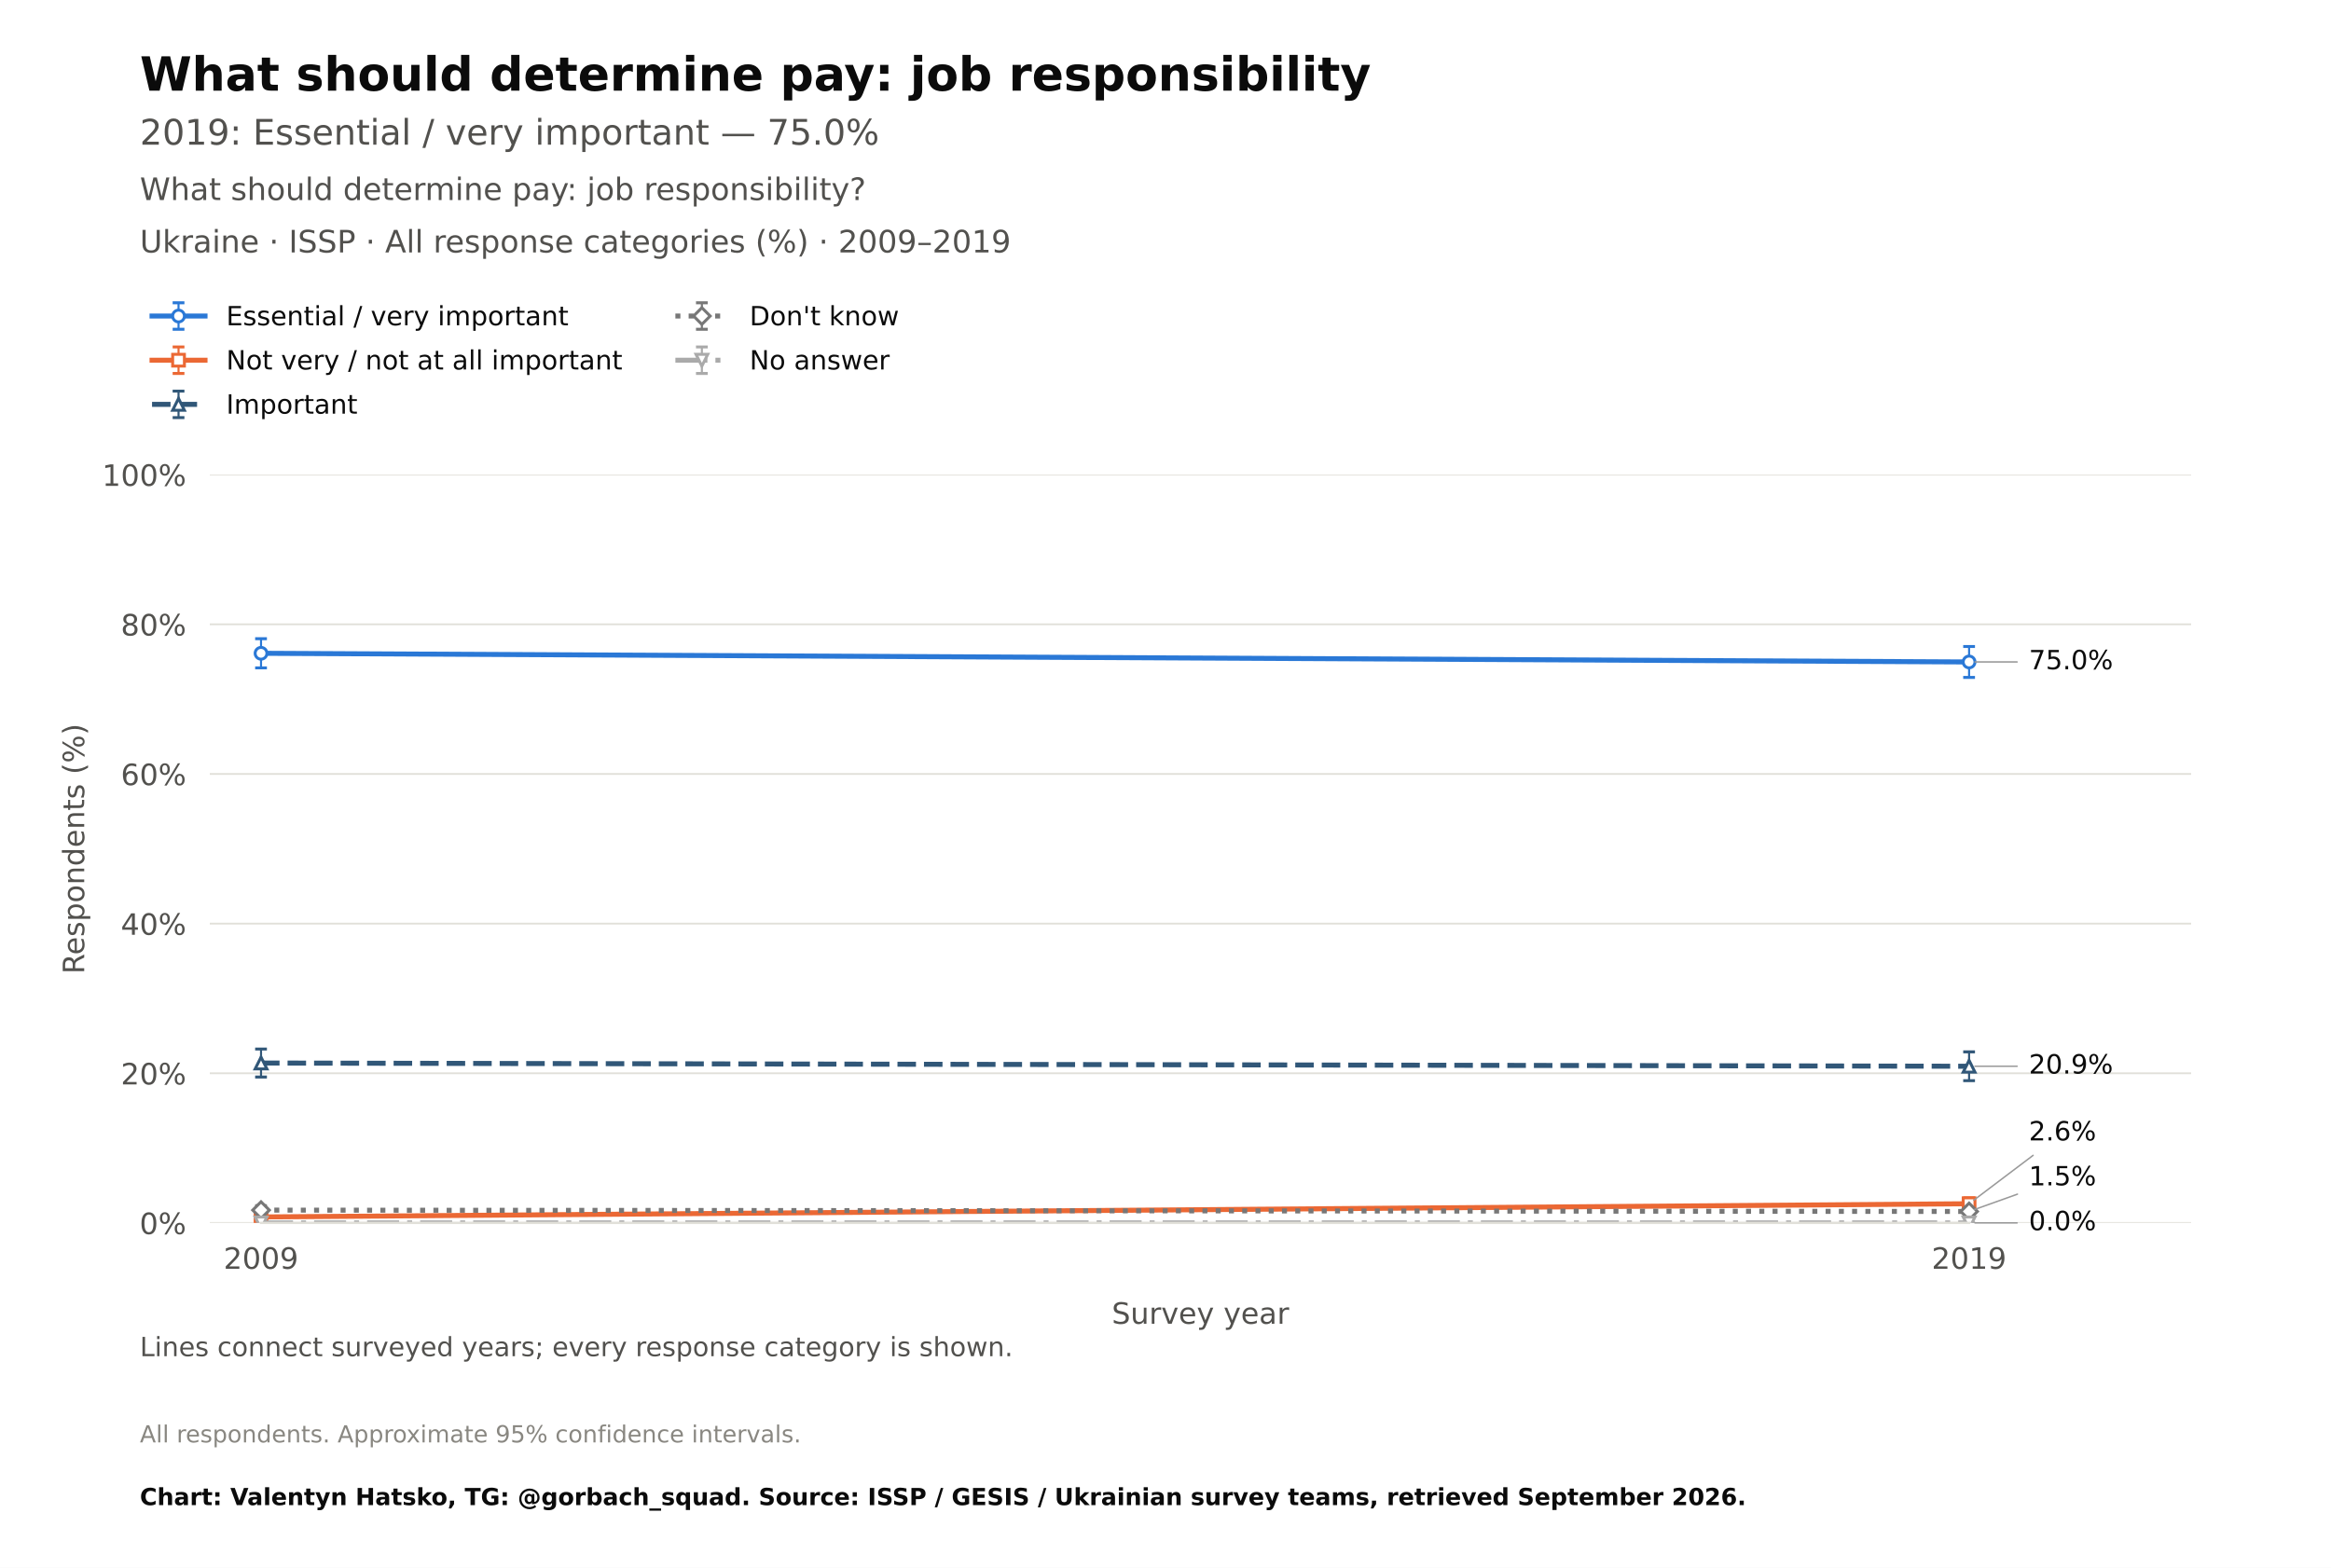
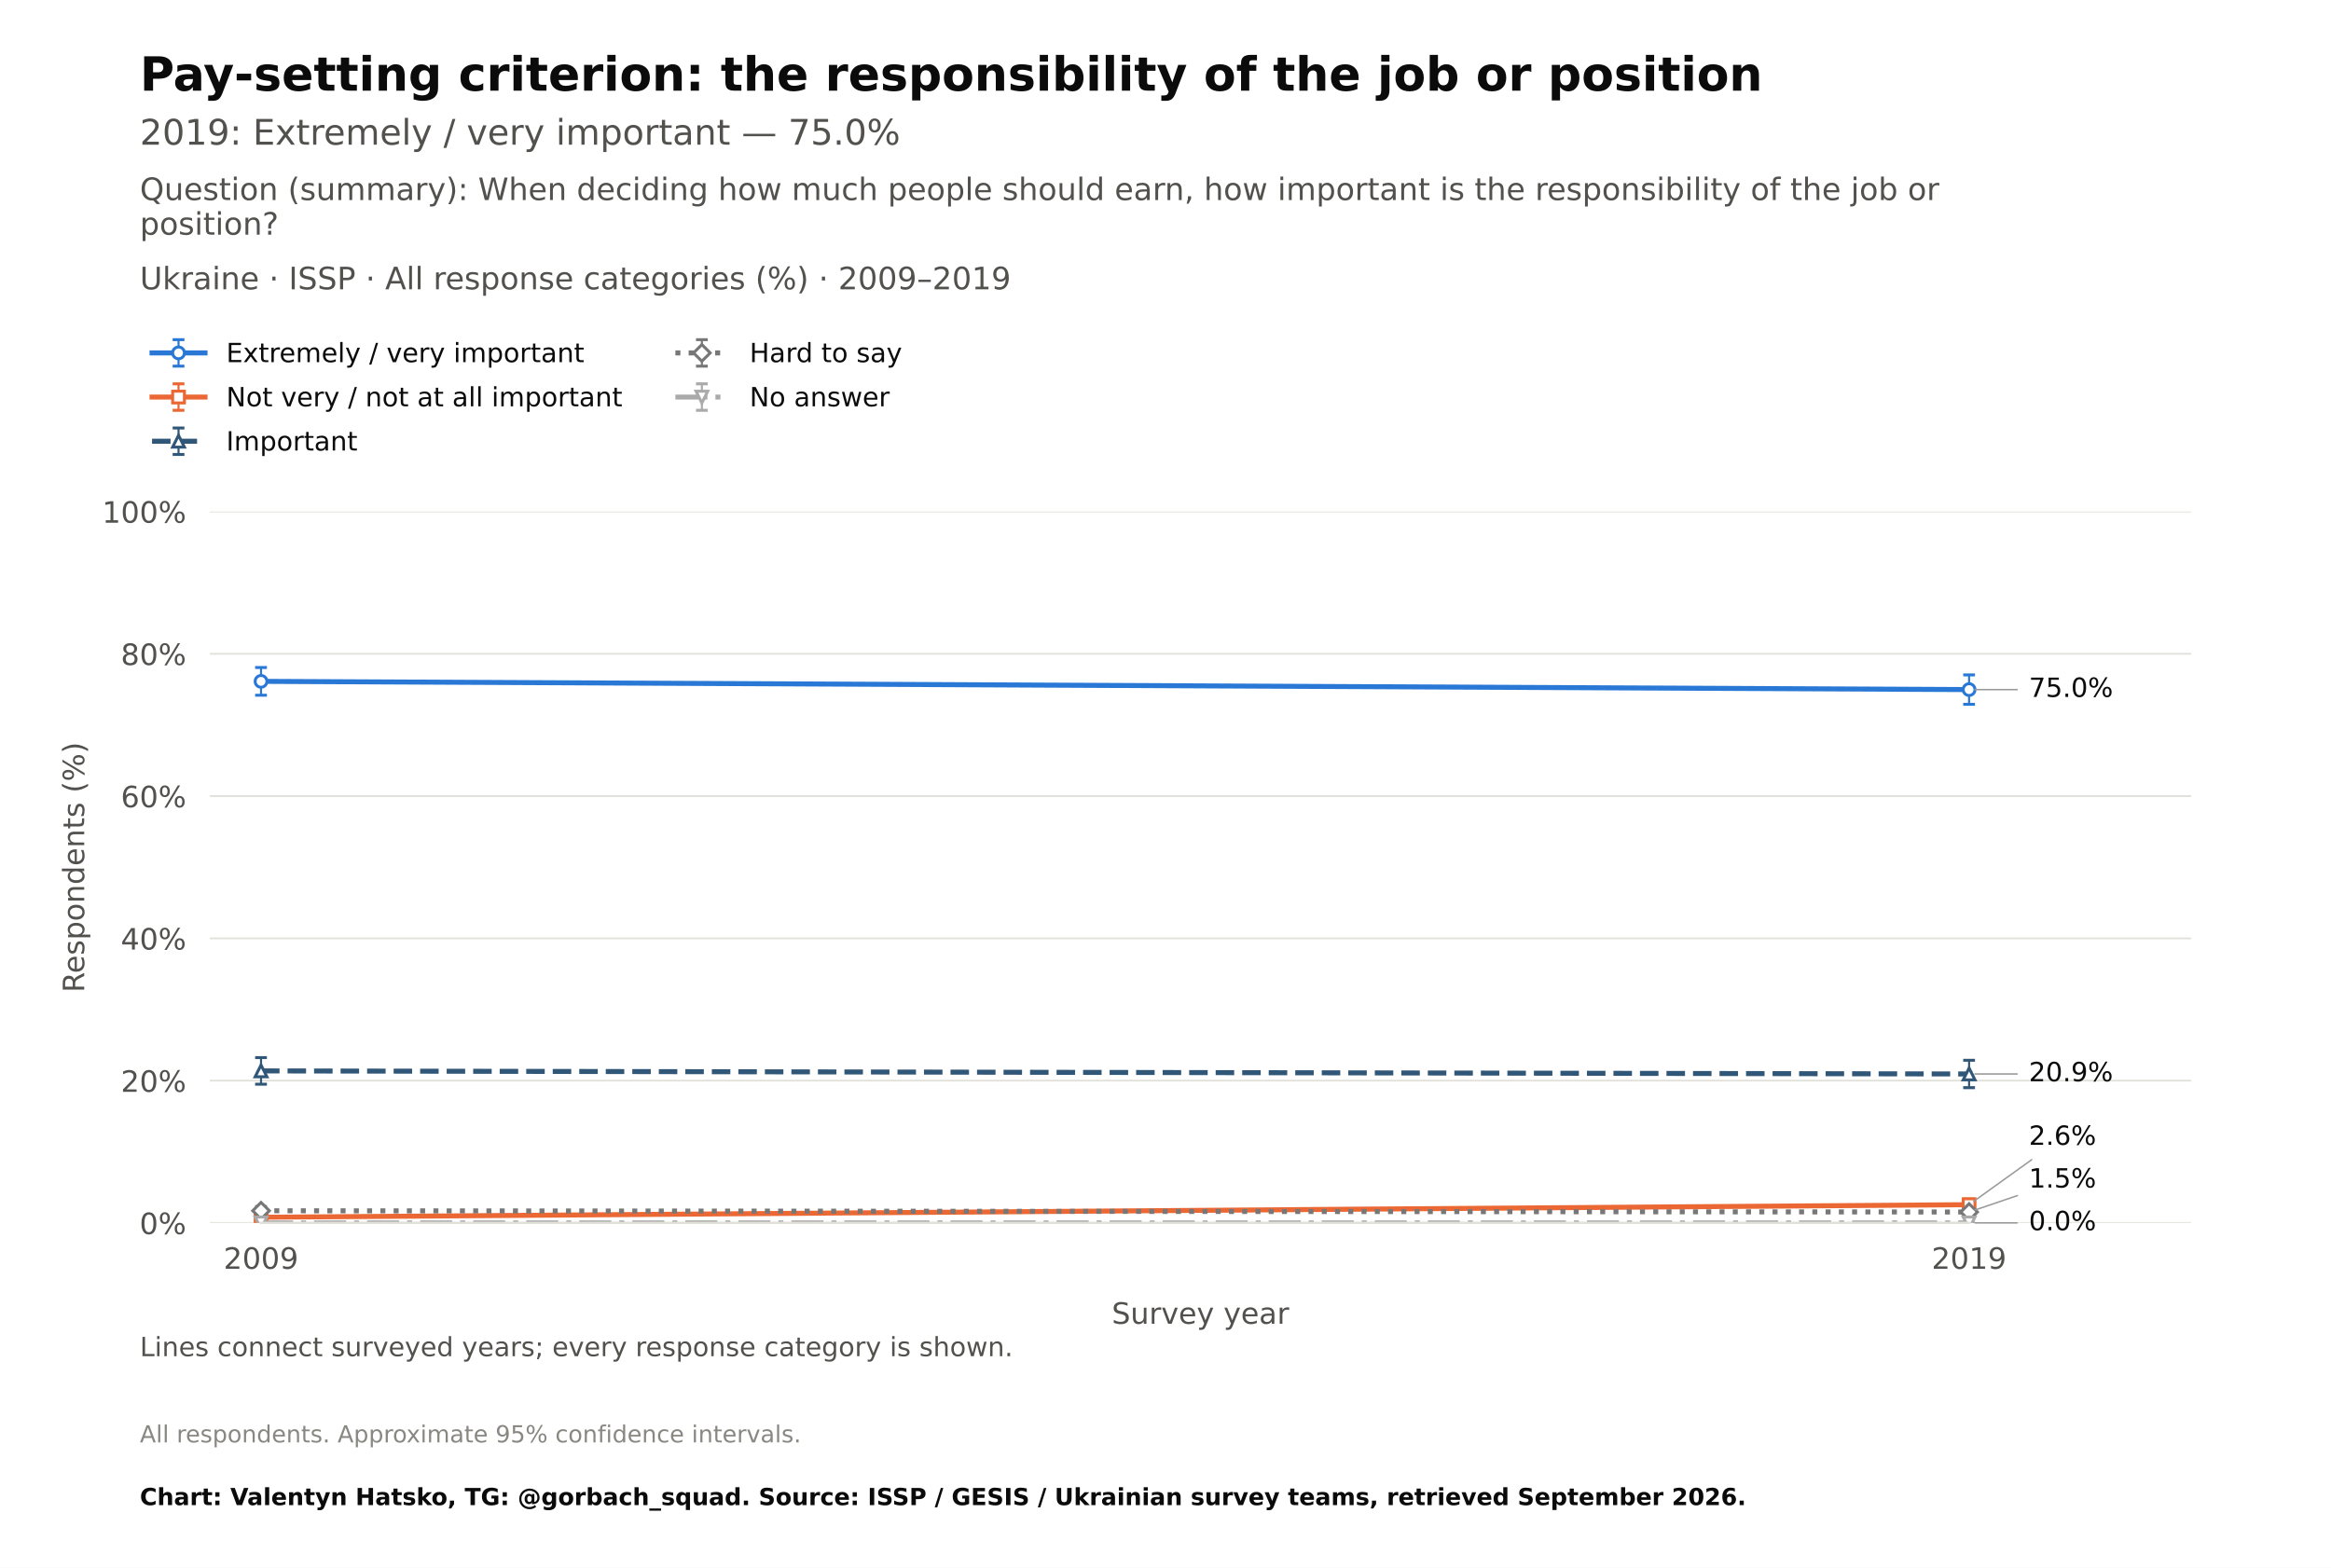
<svg xmlns="http://www.w3.org/2000/svg" xmlns:xlink="http://www.w3.org/1999/xlink" width="792pt" height="532.8pt" viewBox="0 0 792 532.8" version="1.1">
  <defs>
    <style type="text/css">*{stroke-linejoin: round; stroke-linecap: butt}</style>
  </defs>
  <g id="figure_1">
    <g id="patch_1">
      <path d="M 0 532.8  L 792 532.8  L 792 0  L 0 0  z " style="fill: #ffffff" />
    </g>
    <g id="axes_1">
      <g id="patch_2">
-         <path d="M 71.28 415.584  L 744.48 415.584  L 744.48 161.308  L 71.28 161.308  z " style="fill: #ffffff" />
+         <path d="M 71.28 415.584  L 744.48 415.584  L 744.48 173.836  L 71.28 173.836  z " style="fill: #ffffff" />
      </g>
      <g id="matplotlib.axis_1">
        <g id="xtick_1">
          <g id="line2d_1" />
          <g id="text_1">
            <text style="font-size: 10px; font-family: 'DejaVu Sans', Arial, sans-serif; text-anchor: middle; fill: #52514e" x="88.69" y="431.182" transform="rotate(-0 88.69034 431.1824)">2009</text>
          </g>
        </g>
        <g id="xtick_2">
          <g id="line2d_2" />
          <g id="text_2">
            <text style="font-size: 10px; font-family: 'DejaVu Sans', Arial, sans-serif; text-anchor: middle; fill: #52514e" x="669.035" y="431.182" transform="rotate(-0 669.0352 431.1824)">2019</text>
          </g>
        </g>
        <g id="text_3">
          <text style="font-size: 10px; font-family: 'DejaVu Sans', Arial, sans-serif; text-anchor: middle; fill: #52514e" x="407.88" y="449.861" transform="rotate(-0 407.88 449.8606)">Survey year</text>
        </g>
      </g>
      <g id="matplotlib.axis_2">
        <g id="ytick_1">
          <g id="line2d_3">
-             <path d="M 71.28 415.584  L 744.48 415.584  " clip-path="url(#p2d2cc9aaab)" style="fill: none; stroke: #e1e0d9; stroke-width: 0.6; stroke-linecap: square" />
+             <path d="M 71.28 415.584  L 744.48 415.584  " clip-path="url(#pbb04b01977)" style="fill: none; stroke: #e1e0d9; stroke-width: 0.6; stroke-linecap: square" />
          </g>
          <g id="line2d_4" />
          <g id="text_4">
            <text style="font-size: 10px; font-family: 'DejaVu Sans', Arial, sans-serif; text-anchor: end; fill: #52514e" x="63.28" y="419.383" transform="rotate(-0 63.28 419.3832)">0%</text>
          </g>
        </g>
        <g id="ytick_2">
          <g id="line2d_5">
-             <path d="M 71.28 364.729  L 744.48 364.729  " clip-path="url(#p2d2cc9aaab)" style="fill: none; stroke: #e1e0d9; stroke-width: 0.6; stroke-linecap: square" />
+             <path d="M 71.28 367.234  L 744.48 367.234  " clip-path="url(#pbb04b01977)" style="fill: none; stroke: #e1e0d9; stroke-width: 0.6; stroke-linecap: square" />
          </g>
          <g id="line2d_6" />
          <g id="text_5">
-             <text style="font-size: 10px; font-family: 'DejaVu Sans', Arial, sans-serif; text-anchor: end; fill: #52514e" x="63.28" y="368.528" transform="rotate(-0 63.28 368.528)">20%</text>
+             <text style="font-size: 10px; font-family: 'DejaVu Sans', Arial, sans-serif; text-anchor: end; fill: #52514e" x="63.28" y="371.034" transform="rotate(-0 63.28 371.0336)">20%</text>
          </g>
        </g>
        <g id="ytick_3">
          <g id="line2d_7">
-             <path d="M 71.28 313.874  L 744.48 313.874  " clip-path="url(#p2d2cc9aaab)" style="fill: none; stroke: #e1e0d9; stroke-width: 0.6; stroke-linecap: square" />
+             <path d="M 71.28 318.885  L 744.48 318.885  " clip-path="url(#pbb04b01977)" style="fill: none; stroke: #e1e0d9; stroke-width: 0.6; stroke-linecap: square" />
          </g>
          <g id="line2d_8" />
          <g id="text_6">
-             <text style="font-size: 10px; font-family: 'DejaVu Sans', Arial, sans-serif; text-anchor: end; fill: #52514e" x="63.28" y="317.673" transform="rotate(-0 63.28 317.6728)">40%</text>
+             <text style="font-size: 10px; font-family: 'DejaVu Sans', Arial, sans-serif; text-anchor: end; fill: #52514e" x="63.28" y="322.684" transform="rotate(-0 63.28 322.684)">40%</text>
          </g>
        </g>
        <g id="ytick_4">
          <g id="line2d_9">
-             <path d="M 71.28 263.018  L 744.48 263.018  " clip-path="url(#p2d2cc9aaab)" style="fill: none; stroke: #e1e0d9; stroke-width: 0.6; stroke-linecap: square" />
+             <path d="M 71.28 270.535  L 744.48 270.535  " clip-path="url(#pbb04b01977)" style="fill: none; stroke: #e1e0d9; stroke-width: 0.6; stroke-linecap: square" />
          </g>
          <g id="line2d_10" />
          <g id="text_7">
-             <text style="font-size: 10px; font-family: 'DejaVu Sans', Arial, sans-serif; text-anchor: end; fill: #52514e" x="63.28" y="266.818" transform="rotate(-0 63.28 266.8176)">60%</text>
+             <text style="font-size: 10px; font-family: 'DejaVu Sans', Arial, sans-serif; text-anchor: end; fill: #52514e" x="63.28" y="274.334" transform="rotate(-0 63.28 274.3344)">60%</text>
          </g>
        </g>
        <g id="ytick_5">
          <g id="line2d_11">
-             <path d="M 71.28 212.163  L 744.48 212.163  " clip-path="url(#p2d2cc9aaab)" style="fill: none; stroke: #e1e0d9; stroke-width: 0.6; stroke-linecap: square" />
+             <path d="M 71.28 222.186  L 744.48 222.186  " clip-path="url(#pbb04b01977)" style="fill: none; stroke: #e1e0d9; stroke-width: 0.6; stroke-linecap: square" />
          </g>
          <g id="line2d_12" />
          <g id="text_8">
-             <text style="font-size: 10px; font-family: 'DejaVu Sans', Arial, sans-serif; text-anchor: end; fill: #52514e" x="63.28" y="215.962" transform="rotate(-0 63.28 215.9624)">80%</text>
+             <text style="font-size: 10px; font-family: 'DejaVu Sans', Arial, sans-serif; text-anchor: end; fill: #52514e" x="63.28" y="225.985" transform="rotate(-0 63.28 225.9848)">80%</text>
          </g>
        </g>
        <g id="ytick_6">
          <g id="line2d_13">
-             <path d="M 71.28 161.308  L 744.48 161.308  " clip-path="url(#p2d2cc9aaab)" style="fill: none; stroke: #e1e0d9; stroke-width: 0.6; stroke-linecap: square" />
+             <path d="M 71.28 173.836  L 744.48 173.836  " clip-path="url(#pbb04b01977)" style="fill: none; stroke: #e1e0d9; stroke-width: 0.6; stroke-linecap: square" />
          </g>
          <g id="line2d_14" />
          <g id="text_9">
-             <text style="font-size: 10px; font-family: 'DejaVu Sans', Arial, sans-serif; text-anchor: end; fill: #52514e" x="63.28" y="165.107" transform="rotate(-0 63.28 165.1072)">100%</text>
+             <text style="font-size: 10px; font-family: 'DejaVu Sans', Arial, sans-serif; text-anchor: end; fill: #52514e" x="63.28" y="177.635" transform="rotate(-0 63.28 177.6352)">100%</text>
          </g>
        </g>
        <g id="text_10">
-           <text style="font-size: 10px; font-family: 'DejaVu Sans', Arial, sans-serif; text-anchor: middle; fill: #52514e" x="28.611" y="288.446" transform="rotate(-90 28.61125 288.446)">Respondents (%)</text>
+           <text style="font-size: 10px; font-family: 'DejaVu Sans', Arial, sans-serif; text-anchor: middle; fill: #52514e" x="28.611" y="294.71" transform="rotate(-90 28.61125 294.71)">Respondents (%)</text>
        </g>
      </g>
      <g id="LineCollection_1">
-         <path d="M 88.69 226.968  L 88.69 217.054  " clip-path="url(#p2d2cc9aaab)" style="fill: none; stroke: #2a78d6; stroke-width: 0.7" />
-         <path d="M 669.035 230.21  L 669.035 219.699  " clip-path="url(#p2d2cc9aaab)" style="fill: none; stroke: #2a78d6; stroke-width: 0.7" />
+         <path d="M 88.69 236.261  L 88.69 226.835  " clip-path="url(#pbb04b01977)" style="fill: none; stroke: #2a78d6; stroke-width: 0.7" />
+         <path d="M 669.035 239.343  L 669.035 229.35  " clip-path="url(#pbb04b01977)" style="fill: none; stroke: #2a78d6; stroke-width: 0.7" />
      </g>
      <g id="line2d_15">
        <defs>
-           <path id="m6eed18cbfe" d="M 2 0  L -2 -0  " style="stroke: #2a78d6" />
-         </defs>
-         <g clip-path="url(#p2d2cc9aaab)">
-           <use xlink:href="#m6eed18cbfe" x="88.69" y="226.968" style="fill: #2a78d6; stroke: #2a78d6" />
-           <use xlink:href="#m6eed18cbfe" x="669.035" y="230.21" style="fill: #2a78d6; stroke: #2a78d6" />
+           <path id="mdccacc2ab1" d="M 2 0  L -2 -0  " style="stroke: #2a78d6" />
+         </defs>
+         <g clip-path="url(#pbb04b01977)">
+           <use xlink:href="#mdccacc2ab1" x="88.69" y="236.261" style="fill: #2a78d6; stroke: #2a78d6" />
+           <use xlink:href="#mdccacc2ab1" x="669.035" y="239.343" style="fill: #2a78d6; stroke: #2a78d6" />
        </g>
      </g>
      <g id="line2d_16">
-         <g clip-path="url(#p2d2cc9aaab)">
-           <use xlink:href="#m6eed18cbfe" x="88.69" y="217.054" style="fill: #2a78d6; stroke: #2a78d6" />
-           <use xlink:href="#m6eed18cbfe" x="669.035" y="219.699" style="fill: #2a78d6; stroke: #2a78d6" />
+         <g clip-path="url(#pbb04b01977)">
+           <use xlink:href="#mdccacc2ab1" x="88.69" y="226.835" style="fill: #2a78d6; stroke: #2a78d6" />
+           <use xlink:href="#mdccacc2ab1" x="669.035" y="229.35" style="fill: #2a78d6; stroke: #2a78d6" />
        </g>
      </g>
      <g id="LineCollection_2">
-         <path d="M 88.69 414.622  L 88.69 412.498  " clip-path="url(#p2d2cc9aaab)" style="fill: none; stroke: #eb6834; stroke-width: 0.7" />
-         <path d="M 669.035 411.076  L 669.035 407.053  " clip-path="url(#p2d2cc9aaab)" style="fill: none; stroke: #eb6834; stroke-width: 0.7" />
+         <path d="M 88.69 414.67  L 88.69 412.65  " clip-path="url(#pbb04b01977)" style="fill: none; stroke: #eb6834; stroke-width: 0.7" />
+         <path d="M 669.035 411.298  L 669.035 407.474  " clip-path="url(#pbb04b01977)" style="fill: none; stroke: #eb6834; stroke-width: 0.7" />
      </g>
      <g id="line2d_17">
        <defs>
-           <path id="m10c6bd2b3a" d="M 2 0  L -2 -0  " style="stroke: #eb6834" />
-         </defs>
-         <g clip-path="url(#p2d2cc9aaab)">
-           <use xlink:href="#m10c6bd2b3a" x="88.69" y="414.622" style="fill: #eb6834; stroke: #eb6834" />
-           <use xlink:href="#m10c6bd2b3a" x="669.035" y="411.076" style="fill: #eb6834; stroke: #eb6834" />
+           <path id="mcdfabd28e5" d="M 2 0  L -2 -0  " style="stroke: #eb6834" />
+         </defs>
+         <g clip-path="url(#pbb04b01977)">
+           <use xlink:href="#mcdfabd28e5" x="88.69" y="414.67" style="fill: #eb6834; stroke: #eb6834" />
+           <use xlink:href="#mcdfabd28e5" x="669.035" y="411.298" style="fill: #eb6834; stroke: #eb6834" />
        </g>
      </g>
      <g id="line2d_18">
-         <g clip-path="url(#p2d2cc9aaab)">
-           <use xlink:href="#m10c6bd2b3a" x="88.69" y="412.498" style="fill: #eb6834; stroke: #eb6834" />
-           <use xlink:href="#m10c6bd2b3a" x="669.035" y="407.053" style="fill: #eb6834; stroke: #eb6834" />
+         <g clip-path="url(#pbb04b01977)">
+           <use xlink:href="#mcdfabd28e5" x="88.69" y="412.65" style="fill: #eb6834; stroke: #eb6834" />
+           <use xlink:href="#mcdfabd28e5" x="669.035" y="407.474" style="fill: #eb6834; stroke: #eb6834" />
        </g>
      </g>
      <g id="LineCollection_3">
-         <path d="M 88.69 366.009  L 88.69 356.492  " clip-path="url(#p2d2cc9aaab)" style="fill: none; stroke: #315778; stroke-width: 0.7" />
-         <path d="M 669.035 367.24  L 669.035 357.454  " clip-path="url(#p2d2cc9aaab)" style="fill: none; stroke: #315778; stroke-width: 0.7" />
+         <path d="M 88.69 368.451  L 88.69 359.403  " clip-path="url(#pbb04b01977)" style="fill: none; stroke: #315778; stroke-width: 0.7" />
+         <path d="M 669.035 369.622  L 669.035 360.318  " clip-path="url(#pbb04b01977)" style="fill: none; stroke: #315778; stroke-width: 0.7" />
      </g>
      <g id="line2d_19">
        <defs>
-           <path id="m6d33df9cac" d="M 2 0  L -2 -0  " style="stroke: #315778" />
-         </defs>
-         <g clip-path="url(#p2d2cc9aaab)">
-           <use xlink:href="#m6d33df9cac" x="88.69" y="366.009" style="fill: #315778; stroke: #315778" />
-           <use xlink:href="#m6d33df9cac" x="669.035" y="367.24" style="fill: #315778; stroke: #315778" />
+           <path id="m2773878c7c" d="M 2 0  L -2 -0  " style="stroke: #315778" />
+         </defs>
+         <g clip-path="url(#pbb04b01977)">
+           <use xlink:href="#m2773878c7c" x="88.69" y="368.451" style="fill: #315778; stroke: #315778" />
+           <use xlink:href="#m2773878c7c" x="669.035" y="369.622" style="fill: #315778; stroke: #315778" />
        </g>
      </g>
      <g id="line2d_20">
-         <g clip-path="url(#p2d2cc9aaab)">
-           <use xlink:href="#m6d33df9cac" x="88.69" y="356.492" style="fill: #315778; stroke: #315778" />
-           <use xlink:href="#m6d33df9cac" x="669.035" y="357.454" style="fill: #315778; stroke: #315778" />
+         <g clip-path="url(#pbb04b01977)">
+           <use xlink:href="#m2773878c7c" x="88.69" y="359.403" style="fill: #315778; stroke: #315778" />
+           <use xlink:href="#m2773878c7c" x="669.035" y="360.318" style="fill: #315778; stroke: #315778" />
        </g>
      </g>
      <g id="LineCollection_4">
-         <path d="M 88.69 412.759  L 88.69 409.719  " clip-path="url(#p2d2cc9aaab)" style="fill: none; stroke: #777777; stroke-width: 0.7" />
-         <path d="M 669.035 413.196  L 669.035 410.191  " clip-path="url(#p2d2cc9aaab)" style="fill: none; stroke: #777777; stroke-width: 0.7" />
+         <path d="M 88.69 412.898  L 88.69 410.008  " clip-path="url(#pbb04b01977)" style="fill: none; stroke: #777777; stroke-width: 0.7" />
+         <path d="M 669.035 413.314  L 669.035 410.457  " clip-path="url(#pbb04b01977)" style="fill: none; stroke: #777777; stroke-width: 0.7" />
      </g>
      <g id="line2d_21">
        <defs>
-           <path id="ma2b6098435" d="M 2 0  L -2 -0  " style="stroke: #777777" />
-         </defs>
-         <g clip-path="url(#p2d2cc9aaab)">
-           <use xlink:href="#ma2b6098435" x="88.69" y="412.759" style="fill: #777777; stroke: #777777" />
-           <use xlink:href="#ma2b6098435" x="669.035" y="413.196" style="fill: #777777; stroke: #777777" />
+           <path id="m05a81502f4" d="M 2 0  L -2 -0  " style="stroke: #777777" />
+         </defs>
+         <g clip-path="url(#pbb04b01977)">
+           <use xlink:href="#m05a81502f4" x="88.69" y="412.898" style="fill: #777777; stroke: #777777" />
+           <use xlink:href="#m05a81502f4" x="669.035" y="413.314" style="fill: #777777; stroke: #777777" />
        </g>
      </g>
      <g id="line2d_22">
-         <g clip-path="url(#p2d2cc9aaab)">
-           <use xlink:href="#ma2b6098435" x="88.69" y="409.719" style="fill: #777777; stroke: #777777" />
-           <use xlink:href="#ma2b6098435" x="669.035" y="410.191" style="fill: #777777; stroke: #777777" />
+         <g clip-path="url(#pbb04b01977)">
+           <use xlink:href="#m05a81502f4" x="88.69" y="410.008" style="fill: #777777; stroke: #777777" />
+           <use xlink:href="#m05a81502f4" x="669.035" y="410.457" style="fill: #777777; stroke: #777777" />
        </g>
      </g>
      <g id="LineCollection_5">
-         <path d="M 88.69 415.584  L 88.69 415.584  " clip-path="url(#p2d2cc9aaab)" style="fill: none; stroke: #aaaaaa; stroke-width: 0.7" />
-         <path d="M 669.035 415.584  L 669.035 415.584  " clip-path="url(#p2d2cc9aaab)" style="fill: none; stroke: #aaaaaa; stroke-width: 0.7" />
+         <path d="M 88.69 415.584  L 88.69 415.584  " clip-path="url(#pbb04b01977)" style="fill: none; stroke: #aaaaaa; stroke-width: 0.7" />
+         <path d="M 669.035 415.584  L 669.035 415.584  " clip-path="url(#pbb04b01977)" style="fill: none; stroke: #aaaaaa; stroke-width: 0.7" />
      </g>
      <g id="line2d_23">
        <defs>
-           <path id="m6fb60b828a" d="M 2 0  L -2 -0  " style="stroke: #aaaaaa" />
-         </defs>
-         <g clip-path="url(#p2d2cc9aaab)">
-           <use xlink:href="#m6fb60b828a" x="88.69" y="415.584" style="fill: #aaaaaa; stroke: #aaaaaa" />
-           <use xlink:href="#m6fb60b828a" x="669.035" y="415.584" style="fill: #aaaaaa; stroke: #aaaaaa" />
+           <path id="me1576a215c" d="M 2 0  L -2 -0  " style="stroke: #aaaaaa" />
+         </defs>
+         <g clip-path="url(#pbb04b01977)">
+           <use xlink:href="#me1576a215c" x="88.69" y="415.584" style="fill: #aaaaaa; stroke: #aaaaaa" />
+           <use xlink:href="#me1576a215c" x="669.035" y="415.584" style="fill: #aaaaaa; stroke: #aaaaaa" />
        </g>
      </g>
      <g id="line2d_24">
-         <g clip-path="url(#p2d2cc9aaab)">
-           <use xlink:href="#m6fb60b828a" x="88.69" y="415.584" style="fill: #aaaaaa; stroke: #aaaaaa" />
-           <use xlink:href="#m6fb60b828a" x="669.035" y="415.584" style="fill: #aaaaaa; stroke: #aaaaaa" />
+         <g clip-path="url(#pbb04b01977)">
+           <use xlink:href="#me1576a215c" x="88.69" y="415.584" style="fill: #aaaaaa; stroke: #aaaaaa" />
+           <use xlink:href="#me1576a215c" x="669.035" y="415.584" style="fill: #aaaaaa; stroke: #aaaaaa" />
        </g>
      </g>
      <g id="line2d_25">
-         <path d="M 88.69 222.011  L 669.035 224.955  " clip-path="url(#p2d2cc9aaab)" style="fill: none; stroke: #2a78d6; stroke-width: 1.7; stroke-linecap: square" />
-         <defs>
-           <path id="m8826acdc76" d="M 0 2  C 0.53 2 1.039 1.789 1.414 1.414  C 1.789 1.039 2 0.53 2 0  C 2 -0.53 1.789 -1.039 1.414 -1.414  C 1.039 -1.789 0.53 -2 0 -2  C -0.53 -2 -1.039 -1.789 -1.414 -1.414  C -1.789 -1.039 -2 -0.53 -2 0  C -2 0.53 -1.789 1.039 -1.414 1.414  C -1.039 1.789 -0.53 2 0 2  z " style="stroke: #2a78d6" />
-         </defs>
-         <g clip-path="url(#p2d2cc9aaab)">
-           <use xlink:href="#m8826acdc76" x="88.69" y="222.011" style="fill: #ffffff; stroke: #2a78d6" />
-           <use xlink:href="#m8826acdc76" x="669.035" y="224.955" style="fill: #ffffff; stroke: #2a78d6" />
+         <path d="M 88.69 231.548  L 669.035 234.347  " clip-path="url(#pbb04b01977)" style="fill: none; stroke: #2a78d6; stroke-width: 1.7; stroke-linecap: square" />
+         <defs>
+           <path id="m08eaac6c55" d="M 0 2  C 0.53 2 1.039 1.789 1.414 1.414  C 1.789 1.039 2 0.53 2 0  C 2 -0.53 1.789 -1.039 1.414 -1.414  C 1.039 -1.789 0.53 -2 0 -2  C -0.53 -2 -1.039 -1.789 -1.414 -1.414  C -1.789 -1.039 -2 -0.53 -2 0  C -2 0.53 -1.789 1.039 -1.414 1.414  C -1.039 1.789 -0.53 2 0 2  z " style="stroke: #2a78d6" />
+         </defs>
+         <g clip-path="url(#pbb04b01977)">
+           <use xlink:href="#m08eaac6c55" x="88.69" y="231.548" style="fill: #ffffff; stroke: #2a78d6" />
+           <use xlink:href="#m08eaac6c55" x="669.035" y="234.347" style="fill: #ffffff; stroke: #2a78d6" />
        </g>
      </g>
      <g id="line2d_26">
-         <path d="M 88.69 413.56  L 669.035 409.065  " clip-path="url(#p2d2cc9aaab)" style="fill: none; stroke: #eb6834; stroke-width: 1.7; stroke-linecap: square" />
-         <defs>
-           <path id="m74ea135154" d="M -2 2  L 2 2  L 2 -2  L -2 -2  z " style="stroke: #eb6834; stroke-linejoin: miter" />
-         </defs>
-         <g clip-path="url(#p2d2cc9aaab)">
-           <use xlink:href="#m74ea135154" x="88.69" y="413.56" style="fill: #ffffff; stroke: #eb6834; stroke-linejoin: miter" />
-           <use xlink:href="#m74ea135154" x="669.035" y="409.065" style="fill: #ffffff; stroke: #eb6834; stroke-linejoin: miter" />
+         <path d="M 88.69 413.66  L 669.035 409.386  " clip-path="url(#pbb04b01977)" style="fill: none; stroke: #eb6834; stroke-width: 1.7; stroke-linecap: square" />
+         <defs>
+           <path id="mdce84b4119" d="M -2 2  L 2 2  L 2 -2  L -2 -2  z " style="stroke: #eb6834; stroke-linejoin: miter" />
+         </defs>
+         <g clip-path="url(#pbb04b01977)">
+           <use xlink:href="#mdce84b4119" x="88.69" y="413.66" style="fill: #ffffff; stroke: #eb6834; stroke-linejoin: miter" />
+           <use xlink:href="#mdce84b4119" x="669.035" y="409.386" style="fill: #ffffff; stroke: #eb6834; stroke-linejoin: miter" />
        </g>
      </g>
      <g id="line2d_27">
-         <path d="M 88.69 361.25  L 669.035 362.347  " clip-path="url(#p2d2cc9aaab)" style="fill: none; stroke-dasharray: 6.29,2.72; stroke-dashoffset: 0; stroke: #315778; stroke-width: 1.7" />
-         <defs>
-           <path id="mea26d6060d" d="M 0 -2  L -2 2  L 2 2  z " style="stroke: #315778; stroke-linejoin: miter" />
-         </defs>
-         <g clip-path="url(#p2d2cc9aaab)">
-           <use xlink:href="#mea26d6060d" x="88.69" y="361.25" style="fill: #ffffff; stroke: #315778; stroke-linejoin: miter" />
-           <use xlink:href="#mea26d6060d" x="669.035" y="362.347" style="fill: #ffffff; stroke: #315778; stroke-linejoin: miter" />
+         <path d="M 88.69 363.927  L 669.035 364.97  " clip-path="url(#pbb04b01977)" style="fill: none; stroke-dasharray: 6.29,2.72; stroke-dashoffset: 0; stroke: #315778; stroke-width: 1.7" />
+         <defs>
+           <path id="m72fd27611f" d="M 0 -2  L -2 2  L 2 2  z " style="stroke: #315778; stroke-linejoin: miter" />
+         </defs>
+         <g clip-path="url(#pbb04b01977)">
+           <use xlink:href="#m72fd27611f" x="88.69" y="363.927" style="fill: #ffffff; stroke: #315778; stroke-linejoin: miter" />
+           <use xlink:href="#m72fd27611f" x="669.035" y="364.97" style="fill: #ffffff; stroke: #315778; stroke-linejoin: miter" />
        </g>
      </g>
      <g id="line2d_28">
-         <path d="M 88.69 411.239  L 669.035 411.694  " clip-path="url(#p2d2cc9aaab)" style="fill: none; stroke-dasharray: 1.7,2.805; stroke-dashoffset: 0; stroke: #777777; stroke-width: 1.7" />
-         <defs>
-           <path id="mb9761bed19" d="M 0 2.828  L 2.828 0  L 0 -2.828  L -2.828 0  z " style="stroke: #777777; stroke-linejoin: miter" />
-         </defs>
-         <g clip-path="url(#p2d2cc9aaab)">
-           <use xlink:href="#mb9761bed19" x="88.69" y="411.239" style="fill: #ffffff; stroke: #777777; stroke-linejoin: miter" />
-           <use xlink:href="#mb9761bed19" x="669.035" y="411.694" style="fill: #ffffff; stroke: #777777; stroke-linejoin: miter" />
+         <path d="M 88.69 411.453  L 669.035 411.885  " clip-path="url(#pbb04b01977)" style="fill: none; stroke-dasharray: 1.7,2.805; stroke-dashoffset: 0; stroke: #777777; stroke-width: 1.7" />
+         <defs>
+           <path id="m34ac1c5cce" d="M 0 2.828  L 2.828 0  L 0 -2.828  L -2.828 0  z " style="stroke: #777777; stroke-linejoin: miter" />
+         </defs>
+         <g clip-path="url(#pbb04b01977)">
+           <use xlink:href="#m34ac1c5cce" x="88.69" y="411.453" style="fill: #ffffff; stroke: #777777; stroke-linejoin: miter" />
+           <use xlink:href="#m34ac1c5cce" x="669.035" y="411.885" style="fill: #ffffff; stroke: #777777; stroke-linejoin: miter" />
        </g>
      </g>
      <g id="line2d_29">
-         <path d="M 88.69 415.584  L 669.035 415.584  " clip-path="url(#p2d2cc9aaab)" style="fill: none; stroke-dasharray: 10.88,2.72,1.7,2.72; stroke-dashoffset: 0; stroke: #aaaaaa; stroke-width: 1.7" />
-         <defs>
-           <path id="m45d5f5100c" d="M -0 2  L 2 -2  L -2 -2  z " style="stroke: #aaaaaa; stroke-linejoin: miter" />
-         </defs>
-         <g clip-path="url(#p2d2cc9aaab)">
-           <use xlink:href="#m45d5f5100c" x="88.69" y="415.584" style="fill: #ffffff; stroke: #aaaaaa; stroke-linejoin: miter" />
-           <use xlink:href="#m45d5f5100c" x="669.035" y="415.584" style="fill: #ffffff; stroke: #aaaaaa; stroke-linejoin: miter" />
+         <path d="M 88.69 415.584  L 669.035 415.584  " clip-path="url(#pbb04b01977)" style="fill: none; stroke-dasharray: 10.88,2.72,1.7,2.72; stroke-dashoffset: 0; stroke: #aaaaaa; stroke-width: 1.7" />
+         <defs>
+           <path id="ma00f073435" d="M -0 2  L 2 -2  L -2 -2  z " style="stroke: #aaaaaa; stroke-linejoin: miter" />
+         </defs>
+         <g clip-path="url(#pbb04b01977)">
+           <use xlink:href="#ma00f073435" x="88.69" y="415.584" style="fill: #ffffff; stroke: #aaaaaa; stroke-linejoin: miter" />
+           <use xlink:href="#ma00f073435" x="669.035" y="415.584" style="fill: #ffffff; stroke: #aaaaaa; stroke-linejoin: miter" />
        </g>
      </g>
      <g id="patch_3">
        <path d="M 88.69 415.584  L 669.035 415.584  " style="fill: none; stroke: #e1e0d9; stroke-width: 0.8; stroke-linejoin: miter; stroke-linecap: square" />
      </g>
      <g id="patch_4">
        <path d="M 685.347 415.584  Q 678.192 415.584 671.038 415.584  " style="fill: none; stroke: #999999; stroke-width: 0.5; stroke-linecap: round" />
      </g>
      <g id="text_11">
        <text style="font-size: 9px; font-family: 'DejaVu Sans', Arial, sans-serif; text-anchor: start; fill: #0b0b0b" x="689.347" y="418.067" transform="rotate(-0 689.3472 418.0674)">0.0%</text>
      </g>
      <g id="patch_5">
-         <path d="M 685.463 405.812  Q 678.189 408.416 670.916 411.02  " style="fill: none; stroke: #999999; stroke-width: 0.5; stroke-linecap: round" />
+         <path d="M 685.454 406.296  Q 678.192 408.768 670.931 411.24  " style="fill: none; stroke: #999999; stroke-width: 0.5; stroke-linecap: round" />
      </g>
      <g id="text_12">
-         <text style="font-size: 9px; font-family: 'DejaVu Sans', Arial, sans-serif; text-anchor: start; fill: #0b0b0b" x="689.347" y="402.811" transform="rotate(-0 689.3472 402.8109)">1.5%</text>
+         <text style="font-size: 9px; font-family: 'DejaVu Sans', Arial, sans-serif; text-anchor: start; fill: #0b0b0b" x="689.347" y="403.563" transform="rotate(-0 689.3472 403.5626)">1.5%</text>
      </g>
      <g id="patch_6">
-         <path d="M 690.776 392.632  Q 680.703 400.246 670.63 407.859  " style="fill: none; stroke: #999999; stroke-width: 0.5; stroke-linecap: round" />
+         <path d="M 690.309 394.099  Q 680.483 401.159 670.658 408.22  " style="fill: none; stroke: #999999; stroke-width: 0.5; stroke-linecap: round" />
      </g>
      <g id="text_13">
-         <text style="font-size: 9px; font-family: 'DejaVu Sans', Arial, sans-serif; text-anchor: start; fill: #0b0b0b" x="689.347" y="387.554" transform="rotate(-0 689.3472 387.5543)">2.6%</text>
+         <text style="font-size: 9px; font-family: 'DejaVu Sans', Arial, sans-serif; text-anchor: start; fill: #0b0b0b" x="689.347" y="389.058" transform="rotate(-0 689.3472 389.0577)">2.6%</text>
      </g>
      <g id="patch_7">
-         <path d="M 685.35 362.347  Q 678.194 362.347 671.039 362.347  " style="fill: none; stroke: #999999; stroke-width: 0.5; stroke-linecap: round" />
+         <path d="M 685.35 364.97  Q 678.194 364.97 671.039 364.97  " style="fill: none; stroke: #999999; stroke-width: 0.5; stroke-linecap: round" />
      </g>
      <g id="text_14">
-         <text style="font-size: 9px; font-family: 'DejaVu Sans', Arial, sans-serif; text-anchor: start; fill: #0b0b0b" x="689.347" y="364.83" transform="rotate(-0 689.3472 364.8301)">20.9%</text>
+         <text style="font-size: 9px; font-family: 'DejaVu Sans', Arial, sans-serif; text-anchor: start; fill: #0b0b0b" x="689.347" y="367.453" transform="rotate(-0 689.3472 367.4531)">20.9%</text>
      </g>
      <g id="patch_8">
-         <path d="M 685.35 224.955  Q 678.194 224.955 671.039 224.955  " style="fill: none; stroke: #999999; stroke-width: 0.5; stroke-linecap: round" />
+         <path d="M 685.35 234.347  Q 678.194 234.347 671.039 234.347  " style="fill: none; stroke: #999999; stroke-width: 0.5; stroke-linecap: round" />
      </g>
      <g id="text_15">
-         <text style="font-size: 9px; font-family: 'DejaVu Sans', Arial, sans-serif; text-anchor: start; fill: #0b0b0b" x="689.347" y="227.438" transform="rotate(-0 689.3472 227.4381)">75.0%</text>
+         <text style="font-size: 9px; font-family: 'DejaVu Sans', Arial, sans-serif; text-anchor: start; fill: #0b0b0b" x="689.347" y="236.83" transform="rotate(-0 689.3472 236.8303)">75.0%</text>
      </g>
    </g>
    <g id="text_16">
-       <text style="font-weight: 700; font-size: 16px; font-family: 'DejaVu Sans', Arial, sans-serif; text-anchor: start; fill: #0b0b0b" x="47.52" y="30.805" transform="rotate(-0 47.52 30.8055)">What should determine pay: job responsibility</text>
+       <text style="font-weight: 700; font-size: 16px; font-family: 'DejaVu Sans', Arial, sans-serif; text-anchor: start; fill: #0b0b0b" x="47.52" y="30.805" transform="rotate(-0 47.52 30.8055)">Pay-setting criterion: the responsibility of the job or position</text>
    </g>
    <g id="text_17">
-       <text style="font-size: 12px; font-family: 'DejaVu Sans', Arial, sans-serif; text-anchor: start; fill: #52514e" x="47.52" y="49.166" transform="rotate(-0 47.52 49.16613)">2019: Essential / very important — 75.0%</text>
+       <text style="font-size: 12px; font-family: 'DejaVu Sans', Arial, sans-serif; text-anchor: start; fill: #52514e" x="47.52" y="49.166" transform="rotate(-0 47.52 49.16613)">2019: Extremely / very important — 75.0%</text>
    </g>
    <g id="text_18">
-       <text style="font-size: 10.5px; font-family: 'DejaVu Sans', Arial, sans-serif; text-anchor: start; fill: #52514e" x="47.52" y="67.986" transform="rotate(-0 47.52 67.98636)">What should determine pay: job responsibility?</text>
+       <text style="font-size: 10.5px; font-family: 'DejaVu Sans', Arial, sans-serif; fill: #52514e" transform="translate(47.52 67.98636)">Question (summary): When deciding how much people should earn, how important is the responsibility of the job or</text>
+       <text style="font-size: 10.5px; font-family: 'DejaVu Sans', Arial, sans-serif; fill: #52514e" transform="translate(47.52 79.74406)">position?</text>
    </g>
    <g id="text_19">
-       <text style="font-size: 10.5px; font-family: 'DejaVu Sans', Arial, sans-serif; text-anchor: start; fill: #52514e" x="47.52" y="85.786" transform="rotate(-0 47.52 85.78636)">Ukraine · ISSP · All response categories (%) · 2009–2019</text>
+       <text style="font-size: 10.5px; font-family: 'DejaVu Sans', Arial, sans-serif; text-anchor: start; fill: #52514e" x="47.52" y="98.314" transform="rotate(-0 47.52 98.31436)">Ukraine · ISSP · All response categories (%) · 2009–2019</text>
    </g>
    <g id="text_20">
      <text style="font-size: 9px; font-family: 'DejaVu Sans', Arial, sans-serif; text-anchor: start; fill: #52514e" x="47.52" y="460.872" transform="rotate(-0 47.52 460.872)">Lines connect surveyed years; every response category is shown.</text>
    </g>
    <g id="text_21">
      <text style="font-size: 8px; font-family: 'DejaVu Sans', Arial, sans-serif; text-anchor: start; fill: #898781" x="47.52" y="490.176" transform="rotate(-0 47.52 490.176)">All respondents. Approximate 95% confidence intervals.</text>
    </g>
    <g id="text_22">
      <text style="font-weight: 600; font-size: 8px; font-family: 'DejaVu Sans', Arial, sans-serif; text-anchor: start; fill: #0b0b0b" x="47.52" y="511.488" transform="rotate(-0 47.52 511.488)">Chart: Valentyn Hatsko, TG: @gorbach_squad. Source: ISSP / GESIS / Ukrainian survey teams, retrieved September 2026.</text>
    </g>
    <g id="legend_1">
      <g id="LineCollection_6">
-         <path d="M 60.66 111.897  L 60.66 102.897  " style="fill: none; stroke: #2a78d6; stroke-width: 0.7" />
+         <path d="M 60.66 124.425  L 60.66 115.425  " style="fill: none; stroke: #2a78d6; stroke-width: 0.7" />
      </g>
      <g id="line2d_30">
        <g>
-           <use xlink:href="#m6eed18cbfe" x="60.66" y="111.897" style="fill: #2a78d6; stroke: #2a78d6" />
+           <use xlink:href="#mdccacc2ab1" x="60.66" y="124.425" style="fill: #2a78d6; stroke: #2a78d6" />
        </g>
      </g>
      <g id="line2d_31">
        <g>
-           <use xlink:href="#m6eed18cbfe" x="60.66" y="102.897" style="fill: #2a78d6; stroke: #2a78d6" />
+           <use xlink:href="#mdccacc2ab1" x="60.66" y="115.425" style="fill: #2a78d6; stroke: #2a78d6" />
        </g>
      </g>
      <g id="line2d_32">
-         <path d="M 51.66 107.397  L 69.66 107.397  " style="fill: none; stroke: #2a78d6; stroke-width: 1.7; stroke-linecap: square" />
+         <path d="M 51.66 119.925  L 69.66 119.925  " style="fill: none; stroke: #2a78d6; stroke-width: 1.7; stroke-linecap: square" />
      </g>
      <g id="line2d_33">
        <g>
-           <use xlink:href="#m8826acdc76" x="60.66" y="107.397" style="fill: #ffffff; stroke: #2a78d6" />
+           <use xlink:href="#m08eaac6c55" x="60.66" y="119.925" style="fill: #ffffff; stroke: #2a78d6" />
        </g>
      </g>
      <g id="text_23">
-         <text style="font-size: 9px; font-family: 'DejaVu Sans', Arial, sans-serif; text-anchor: start; fill: #0b0b0b" x="76.86" y="110.547" transform="rotate(-0 76.86 110.5466)">Essential / very important</text>
+         <text style="font-size: 9px; font-family: 'DejaVu Sans', Arial, sans-serif; text-anchor: start; fill: #0b0b0b" x="76.86" y="123.075" transform="rotate(-0 76.86 123.0746)">Extremely / very important</text>
      </g>
      <g id="LineCollection_7">
-         <path d="M 60.66 126.907  L 60.66 117.907  " style="fill: none; stroke: #eb6834; stroke-width: 0.7" />
+         <path d="M 60.66 139.435  L 60.66 130.435  " style="fill: none; stroke: #eb6834; stroke-width: 0.7" />
      </g>
      <g id="line2d_34">
        <g>
-           <use xlink:href="#m10c6bd2b3a" x="60.66" y="126.907" style="fill: #eb6834; stroke: #eb6834" />
+           <use xlink:href="#mcdfabd28e5" x="60.66" y="139.435" style="fill: #eb6834; stroke: #eb6834" />
        </g>
      </g>
      <g id="line2d_35">
        <g>
-           <use xlink:href="#m10c6bd2b3a" x="60.66" y="117.907" style="fill: #eb6834; stroke: #eb6834" />
+           <use xlink:href="#mcdfabd28e5" x="60.66" y="130.435" style="fill: #eb6834; stroke: #eb6834" />
        </g>
      </g>
      <g id="line2d_36">
-         <path d="M 51.66 122.407  L 69.66 122.407  " style="fill: none; stroke: #eb6834; stroke-width: 1.7; stroke-linecap: square" />
+         <path d="M 51.66 134.935  L 69.66 134.935  " style="fill: none; stroke: #eb6834; stroke-width: 1.7; stroke-linecap: square" />
      </g>
      <g id="line2d_37">
        <g>
-           <use xlink:href="#m74ea135154" x="60.66" y="122.407" style="fill: #ffffff; stroke: #eb6834; stroke-linejoin: miter" />
+           <use xlink:href="#mdce84b4119" x="60.66" y="134.935" style="fill: #ffffff; stroke: #eb6834; stroke-linejoin: miter" />
        </g>
      </g>
      <g id="text_24">
-         <text style="font-size: 9px; font-family: 'DejaVu Sans', Arial, sans-serif; text-anchor: start; fill: #0b0b0b" x="76.86" y="125.557" transform="rotate(-0 76.86 125.5569)">Not very / not at all important</text>
+         <text style="font-size: 9px; font-family: 'DejaVu Sans', Arial, sans-serif; text-anchor: start; fill: #0b0b0b" x="76.86" y="138.085" transform="rotate(-0 76.86 138.0849)">Not very / not at all important</text>
      </g>
      <g id="LineCollection_8">
-         <path d="M 60.66 141.917  L 60.66 132.917  " style="fill: none; stroke: #315778; stroke-width: 0.7" />
+         <path d="M 60.66 154.445  L 60.66 145.445  " style="fill: none; stroke: #315778; stroke-width: 0.7" />
      </g>
      <g id="line2d_38">
        <g>
-           <use xlink:href="#m6d33df9cac" x="60.66" y="141.917" style="fill: #315778; stroke: #315778" />
+           <use xlink:href="#m2773878c7c" x="60.66" y="154.445" style="fill: #315778; stroke: #315778" />
        </g>
      </g>
      <g id="line2d_39">
        <g>
-           <use xlink:href="#m6d33df9cac" x="60.66" y="132.917" style="fill: #315778; stroke: #315778" />
+           <use xlink:href="#m2773878c7c" x="60.66" y="145.445" style="fill: #315778; stroke: #315778" />
        </g>
      </g>
      <g id="line2d_40">
-         <path d="M 51.66 137.417  L 69.66 137.417  " style="fill: none; stroke-dasharray: 6.29,2.72; stroke-dashoffset: 0; stroke: #315778; stroke-width: 1.7" />
+         <path d="M 51.66 149.945  L 69.66 149.945  " style="fill: none; stroke-dasharray: 6.29,2.72; stroke-dashoffset: 0; stroke: #315778; stroke-width: 1.7" />
      </g>
      <g id="line2d_41">
        <g>
-           <use xlink:href="#mea26d6060d" x="60.66" y="137.417" style="fill: #ffffff; stroke: #315778; stroke-linejoin: miter" />
+           <use xlink:href="#m72fd27611f" x="60.66" y="149.945" style="fill: #ffffff; stroke: #315778; stroke-linejoin: miter" />
        </g>
      </g>
      <g id="text_25">
-         <text style="font-size: 9px; font-family: 'DejaVu Sans', Arial, sans-serif; text-anchor: start; fill: #0b0b0b" x="76.86" y="140.567" transform="rotate(-0 76.86 140.5672)">Important</text>
+         <text style="font-size: 9px; font-family: 'DejaVu Sans', Arial, sans-serif; text-anchor: start; fill: #0b0b0b" x="76.86" y="153.095" transform="rotate(-0 76.86 153.0952)">Important</text>
      </g>
      <g id="LineCollection_9">
-         <path d="M 238.475 111.897  L 238.475 102.897  " style="fill: none; stroke: #777777; stroke-width: 0.7" />
+         <path d="M 238.475 124.425  L 238.475 115.425  " style="fill: none; stroke: #777777; stroke-width: 0.7" />
      </g>
      <g id="line2d_42">
        <g>
-           <use xlink:href="#ma2b6098435" x="238.475" y="111.897" style="fill: #777777; stroke: #777777" />
+           <use xlink:href="#m05a81502f4" x="238.475" y="124.425" style="fill: #777777; stroke: #777777" />
        </g>
      </g>
      <g id="line2d_43">
        <g>
-           <use xlink:href="#ma2b6098435" x="238.475" y="102.897" style="fill: #777777; stroke: #777777" />
+           <use xlink:href="#m05a81502f4" x="238.475" y="115.425" style="fill: #777777; stroke: #777777" />
        </g>
      </g>
      <g id="line2d_44">
-         <path d="M 229.475 107.397  L 247.475 107.397  " style="fill: none; stroke-dasharray: 1.7,2.805; stroke-dashoffset: 0; stroke: #777777; stroke-width: 1.7" />
+         <path d="M 229.475 119.925  L 247.475 119.925  " style="fill: none; stroke-dasharray: 1.7,2.805; stroke-dashoffset: 0; stroke: #777777; stroke-width: 1.7" />
      </g>
      <g id="line2d_45">
        <g>
-           <use xlink:href="#mb9761bed19" x="238.475" y="107.397" style="fill: #ffffff; stroke: #777777; stroke-linejoin: miter" />
+           <use xlink:href="#m34ac1c5cce" x="238.475" y="119.925" style="fill: #ffffff; stroke: #777777; stroke-linejoin: miter" />
        </g>
      </g>
      <g id="text_26">
-         <text style="font-size: 9px; font-family: 'DejaVu Sans', Arial, sans-serif; text-anchor: start; fill: #0b0b0b" x="254.675" y="110.547" transform="rotate(-0 254.6747 110.5466)">Don't know</text>
+         <text style="font-size: 9px; font-family: 'DejaVu Sans', Arial, sans-serif; text-anchor: start; fill: #0b0b0b" x="254.675" y="123.075" transform="rotate(-0 254.6747 123.0746)">Hard to say</text>
      </g>
      <g id="LineCollection_10">
-         <path d="M 238.475 126.907  L 238.475 117.907  " style="fill: none; stroke: #aaaaaa; stroke-width: 0.7" />
+         <path d="M 238.475 139.435  L 238.475 130.435  " style="fill: none; stroke: #aaaaaa; stroke-width: 0.7" />
      </g>
      <g id="line2d_46">
        <g>
-           <use xlink:href="#m6fb60b828a" x="238.475" y="126.907" style="fill: #aaaaaa; stroke: #aaaaaa" />
+           <use xlink:href="#me1576a215c" x="238.475" y="139.435" style="fill: #aaaaaa; stroke: #aaaaaa" />
        </g>
      </g>
      <g id="line2d_47">
        <g>
-           <use xlink:href="#m6fb60b828a" x="238.475" y="117.907" style="fill: #aaaaaa; stroke: #aaaaaa" />
+           <use xlink:href="#me1576a215c" x="238.475" y="130.435" style="fill: #aaaaaa; stroke: #aaaaaa" />
        </g>
      </g>
      <g id="line2d_48">
-         <path d="M 229.475 122.407  L 247.475 122.407  " style="fill: none; stroke-dasharray: 10.88,2.72,1.7,2.72; stroke-dashoffset: 0; stroke: #aaaaaa; stroke-width: 1.7" />
+         <path d="M 229.475 134.935  L 247.475 134.935  " style="fill: none; stroke-dasharray: 10.88,2.72,1.7,2.72; stroke-dashoffset: 0; stroke: #aaaaaa; stroke-width: 1.7" />
      </g>
      <g id="line2d_49">
        <g>
-           <use xlink:href="#m45d5f5100c" x="238.475" y="122.407" style="fill: #ffffff; stroke: #aaaaaa; stroke-linejoin: miter" />
+           <use xlink:href="#ma00f073435" x="238.475" y="134.935" style="fill: #ffffff; stroke: #aaaaaa; stroke-linejoin: miter" />
        </g>
      </g>
      <g id="text_27">
-         <text style="font-size: 9px; font-family: 'DejaVu Sans', Arial, sans-serif; text-anchor: start; fill: #0b0b0b" x="254.675" y="125.557" transform="rotate(-0 254.6747 125.5569)">No answer</text>
+         <text style="font-size: 9px; font-family: 'DejaVu Sans', Arial, sans-serif; text-anchor: start; fill: #0b0b0b" x="254.675" y="138.085" transform="rotate(-0 254.6747 138.0849)">No answer</text>
      </g>
    </g>
  </g>
  <defs>
-     <clipPath id="p2d2cc9aaab">
-       <rect x="71.28" y="161.308" width="673.2" height="254.276" />
+     <clipPath id="pbb04b01977">
+       <rect x="71.28" y="173.836" width="673.2" height="241.748" />
    </clipPath>
  </defs>
</svg>
